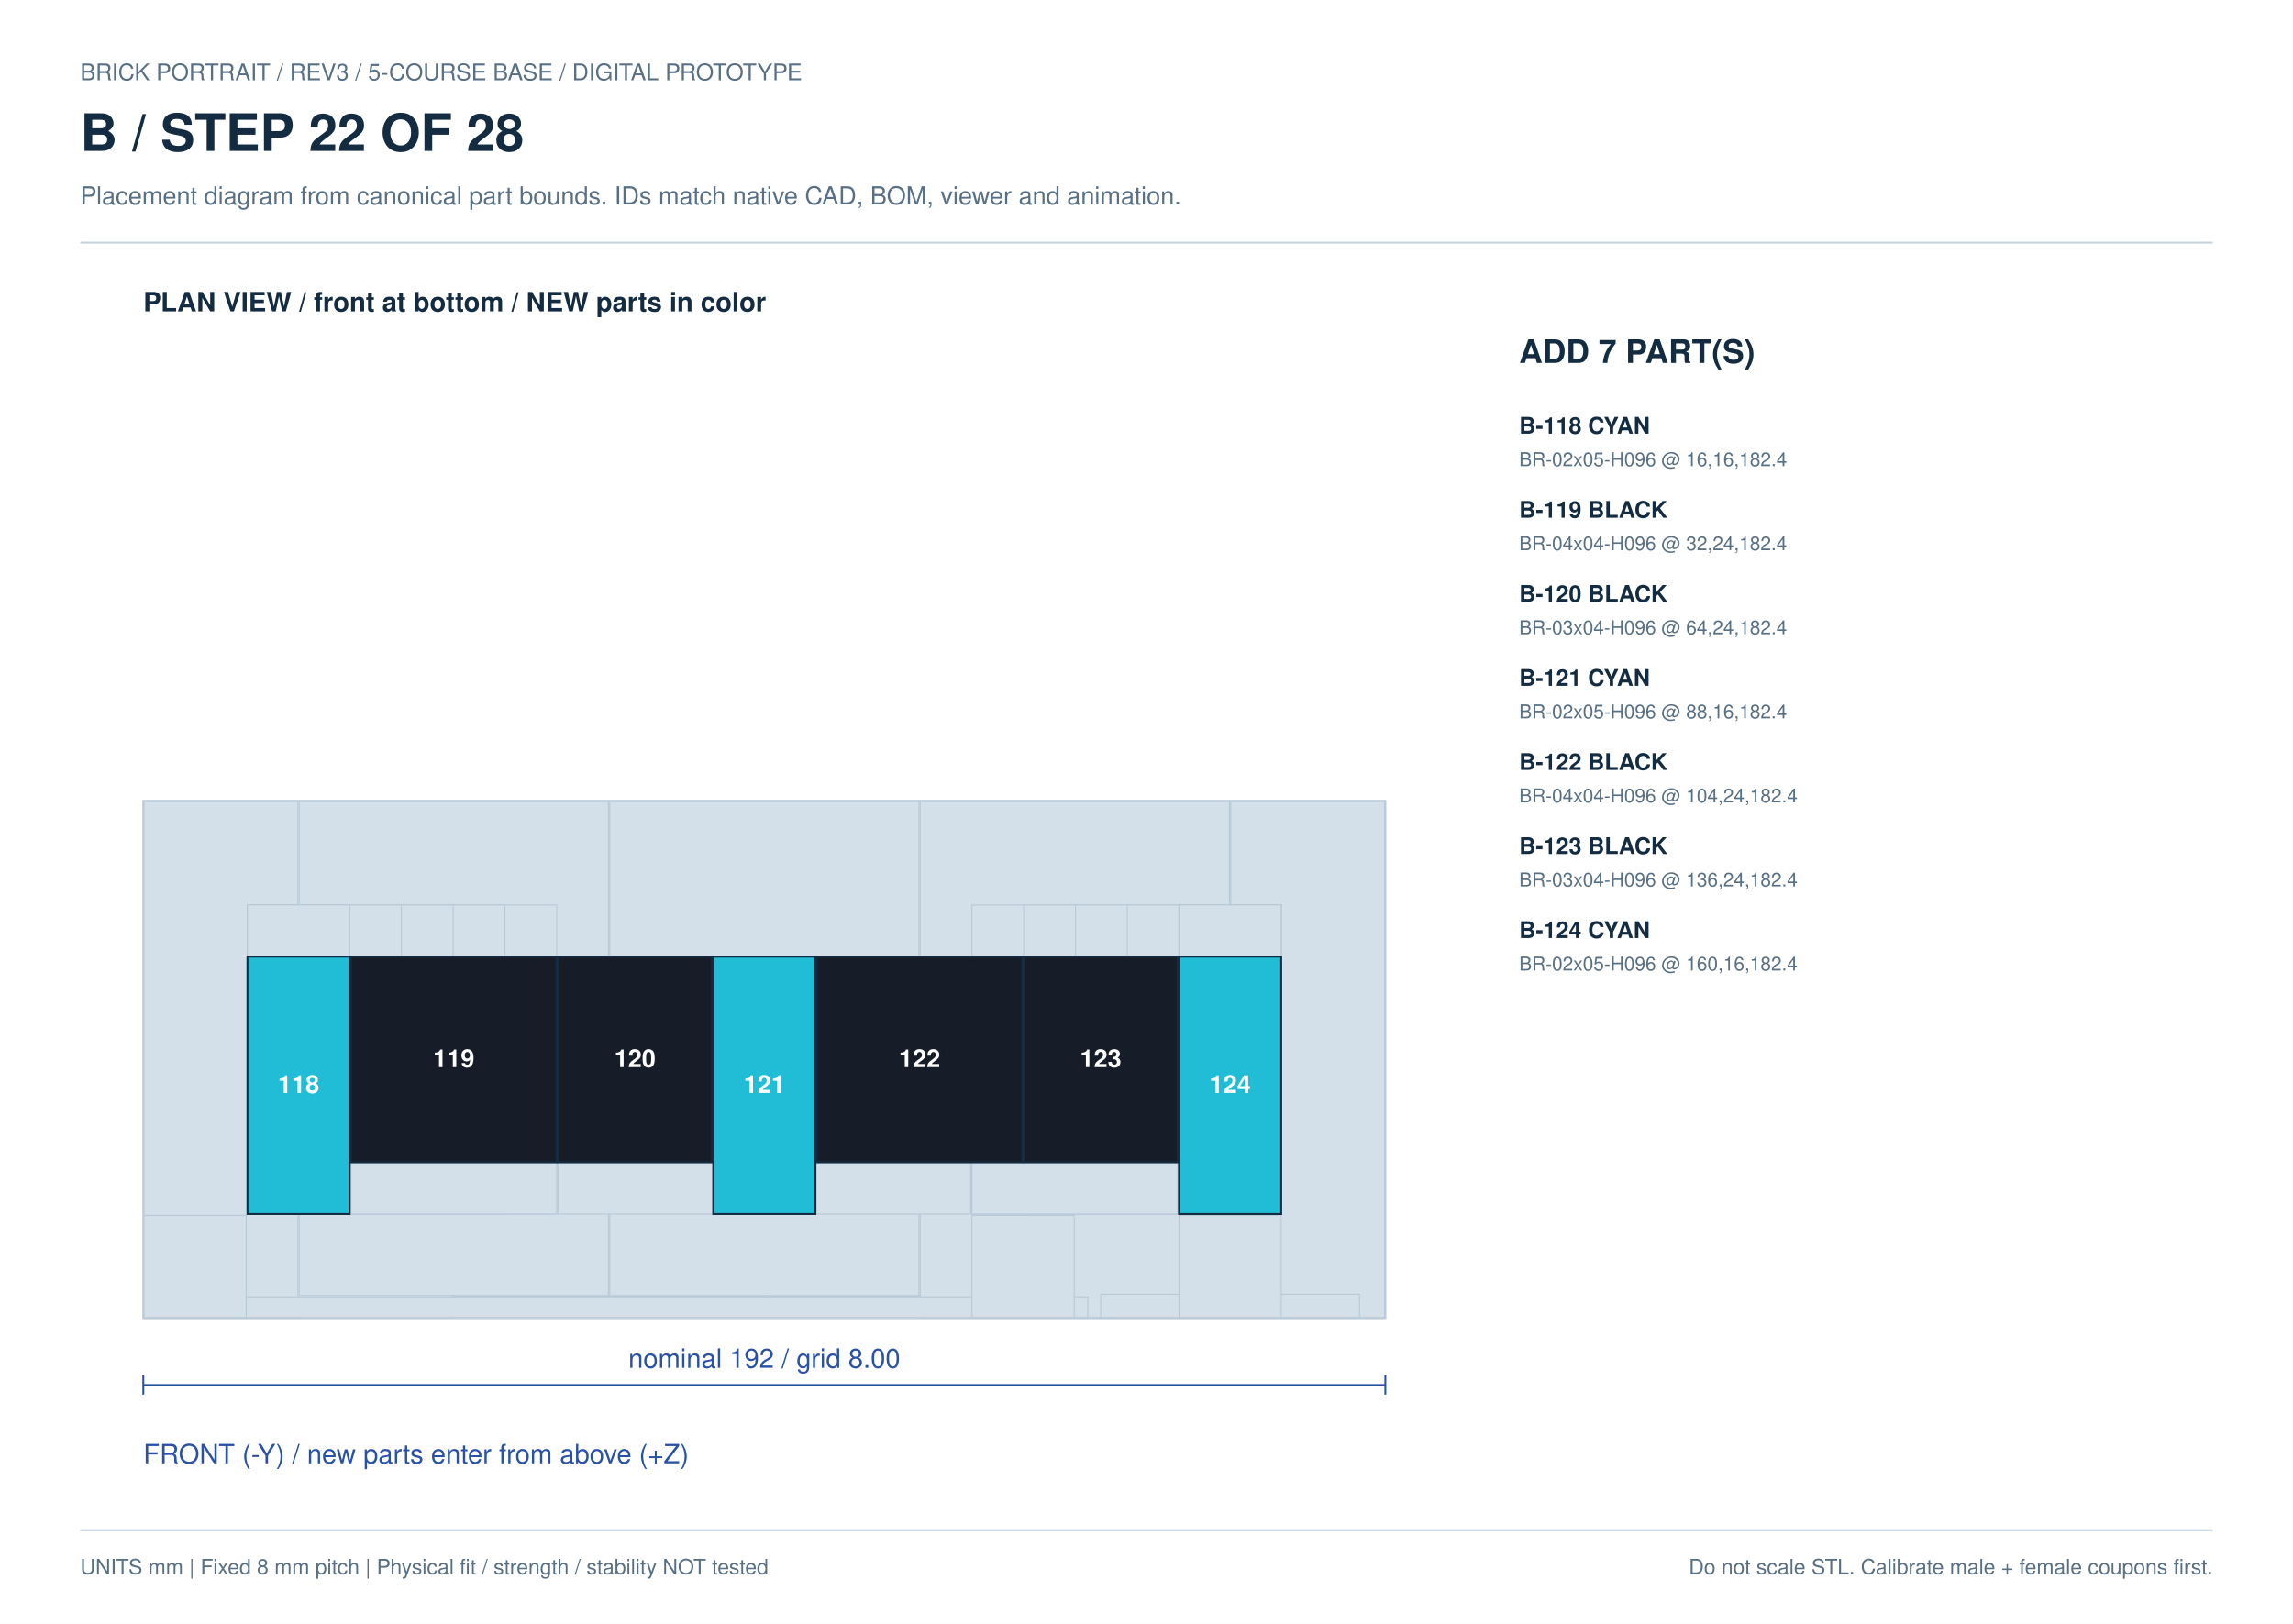
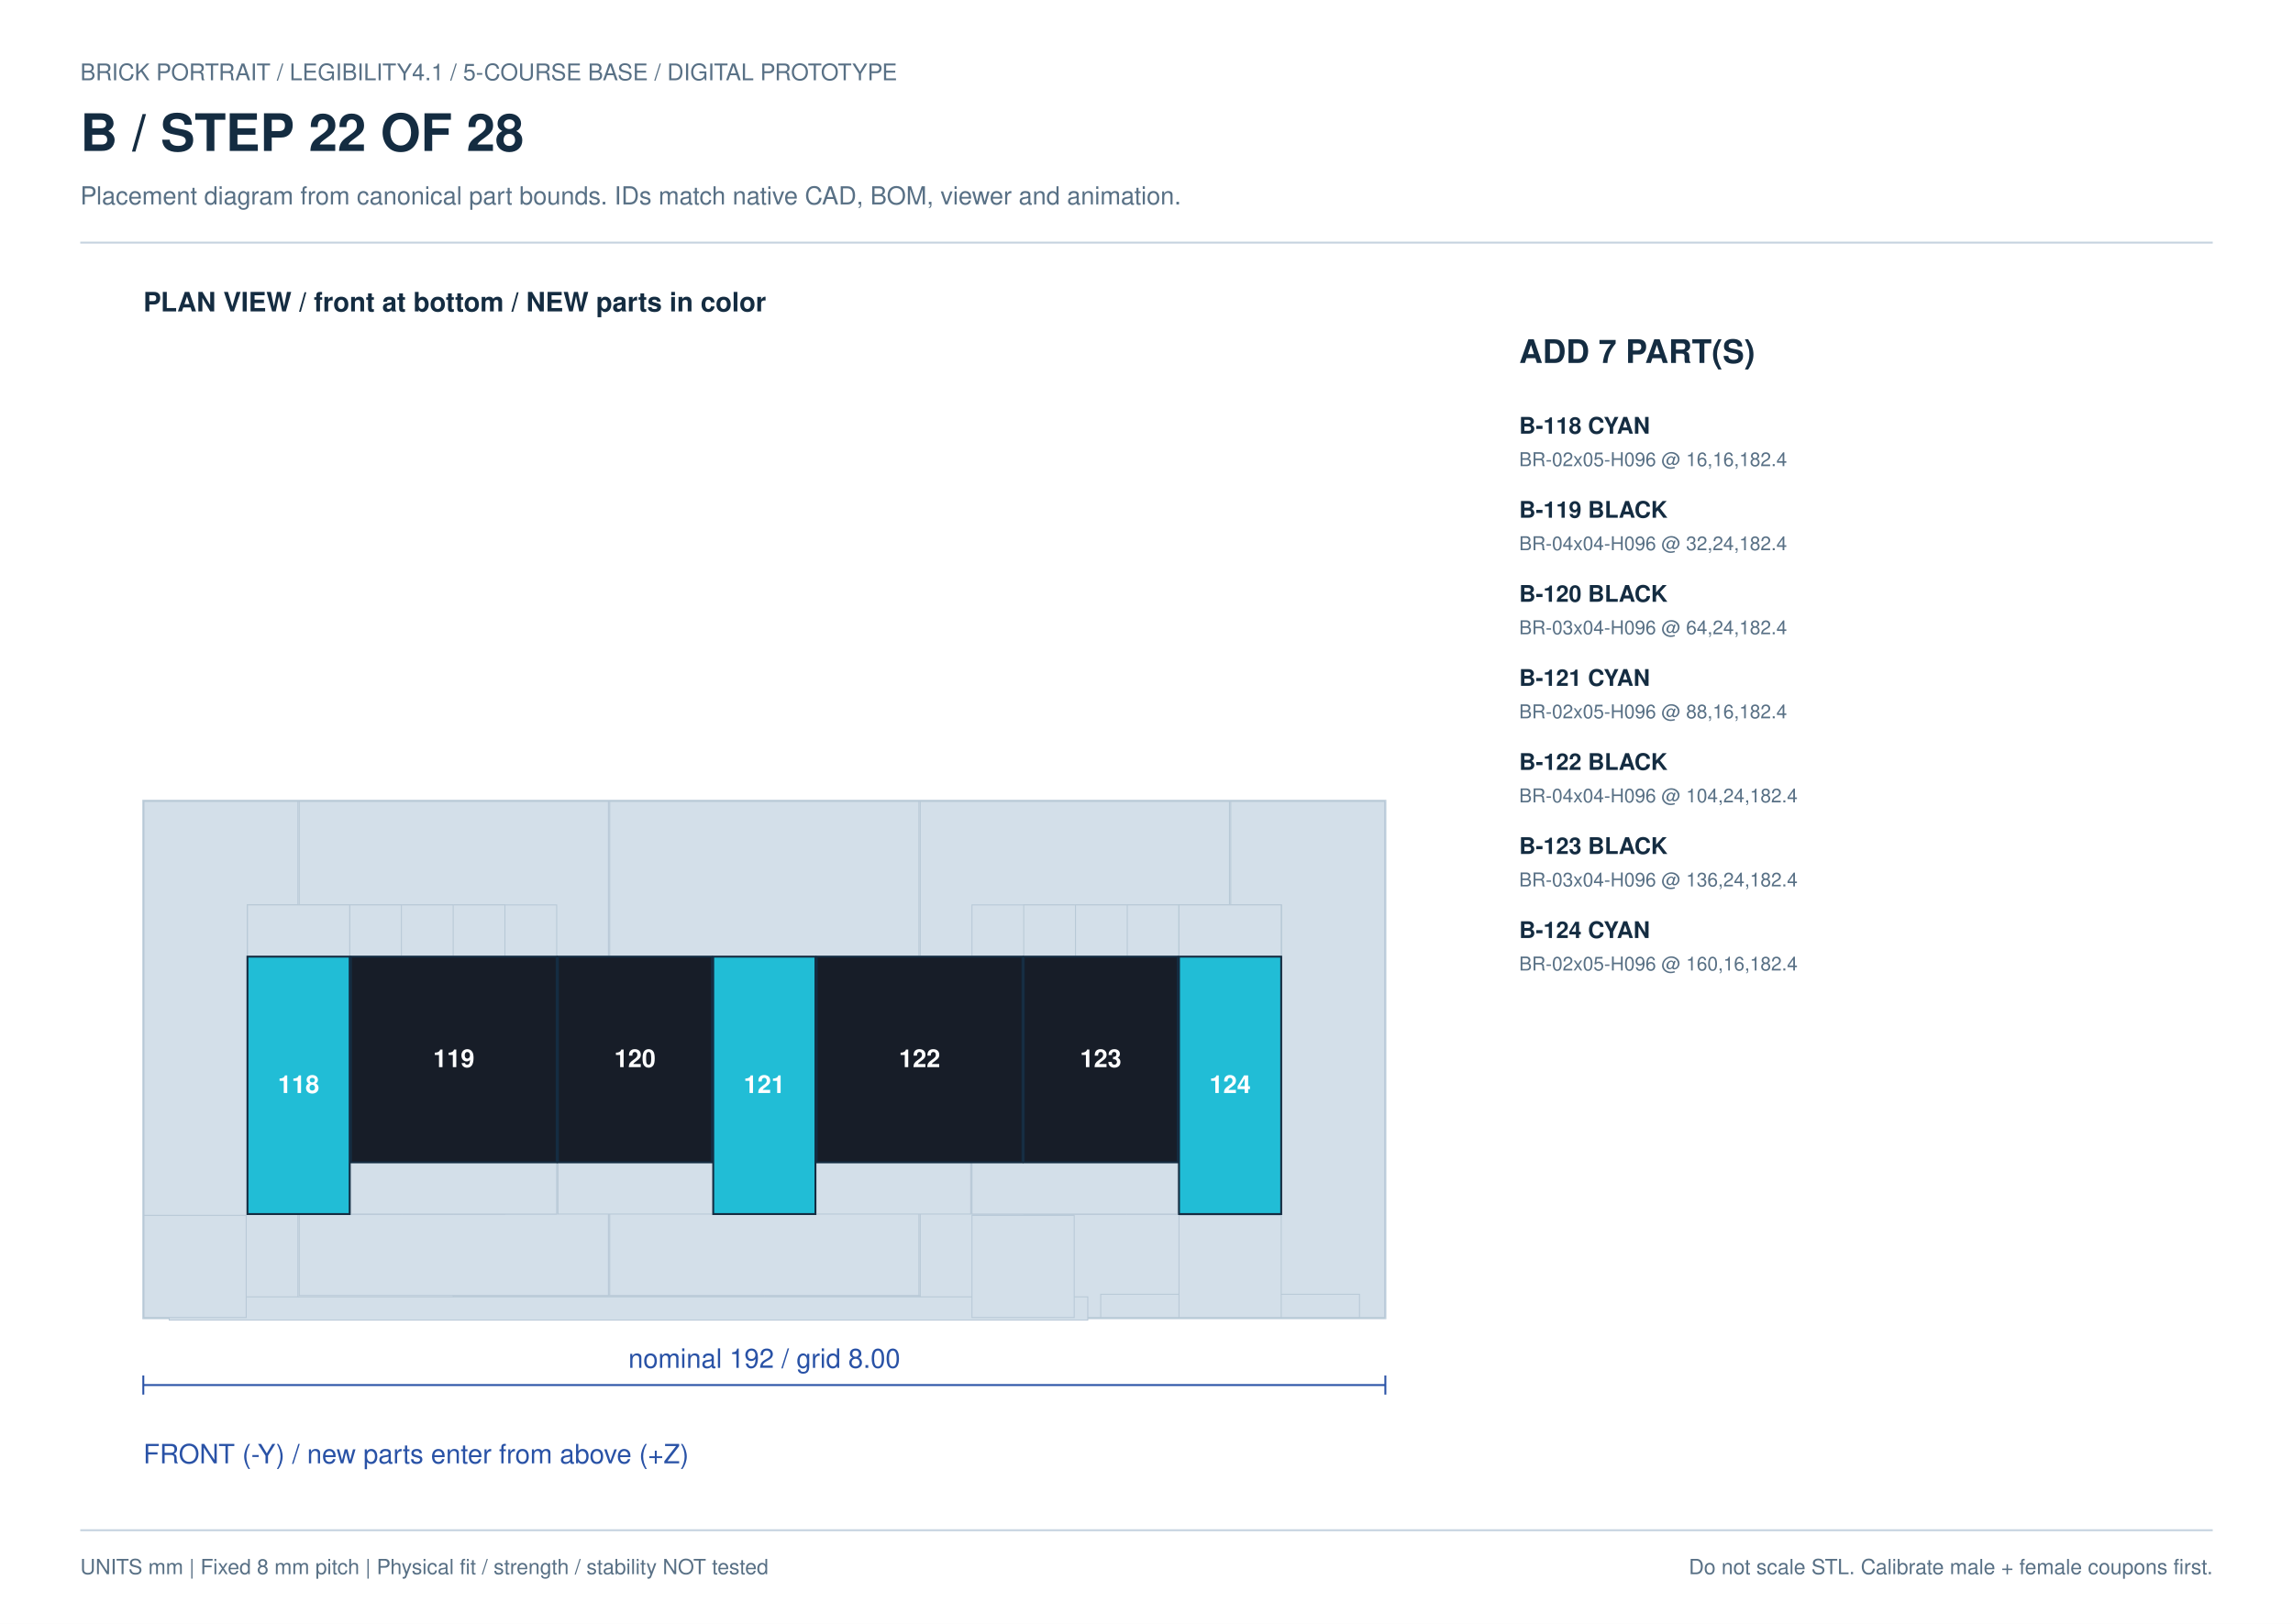
<svg xmlns="http://www.w3.org/2000/svg" width="420mm" height="297.5mm" viewBox="0 0 1200 850">
  <rect width="1200" height="850" fill="white" />
-   <text x="42" y="42" font-family="Helvetica,Arial,sans-serif" font-size="12" fill="#587085" font-weight="normal" text-anchor="start">BRICK PORTRAIT / REV3 / 5-COURSE BASE / DIGITAL PROTOTYPE</text>
+   <text x="42" y="42" font-family="Helvetica,Arial,sans-serif" font-size="12" fill="#587085" font-weight="normal" text-anchor="start">BRICK PORTRAIT / LEGIBILITY4.1 / 5-COURSE BASE / DIGITAL PROTOTYPE</text>
  <text x="42" y="79" font-family="Helvetica,Arial,sans-serif" font-size="27" fill="#142c41" font-weight="bold" text-anchor="start">B / STEP 22 OF 28</text>
  <text x="42" y="107" font-family="Helvetica,Arial,sans-serif" font-size="13" fill="#587085" font-weight="normal" text-anchor="start">Placement diagram from canonical part bounds. IDs match native CAD, BOM, viewer and animation.</text>
  <line x1="42" y1="127" x2="1158" y2="127" stroke="#c5d3df" stroke-width="1" />
  <text x="75" y="163" font-family="Helvetica,Arial,sans-serif" font-size="14" fill="#142c41" font-weight="bold" text-anchor="start">PLAN VIEW / front at bottom / NEW parts in color</text>
  <rect x="75" y="419.167" width="650.0" height="270.833" fill="#edf3f8" stroke="#b7c8d6" />
  <line x1="75.0" y1="419.167" x2="75.0" y2="690" stroke="#d0dde8" stroke-width="0.5" />
  <line x1="102.083" y1="419.167" x2="102.083" y2="690" stroke="#d0dde8" stroke-width="0.5" />
  <line x1="129.167" y1="419.167" x2="129.167" y2="690" stroke="#d0dde8" stroke-width="0.5" />
  <line x1="156.25" y1="419.167" x2="156.25" y2="690" stroke="#d0dde8" stroke-width="0.5" />
  <line x1="183.333" y1="419.167" x2="183.333" y2="690" stroke="#d0dde8" stroke-width="0.5" />
  <line x1="210.417" y1="419.167" x2="210.417" y2="690" stroke="#d0dde8" stroke-width="0.5" />
  <line x1="237.5" y1="419.167" x2="237.5" y2="690" stroke="#d0dde8" stroke-width="0.5" />
  <line x1="264.583" y1="419.167" x2="264.583" y2="690" stroke="#d0dde8" stroke-width="0.5" />
  <line x1="291.667" y1="419.167" x2="291.667" y2="690" stroke="#d0dde8" stroke-width="0.5" />
  <line x1="318.75" y1="419.167" x2="318.75" y2="690" stroke="#d0dde8" stroke-width="0.5" />
  <line x1="345.833" y1="419.167" x2="345.833" y2="690" stroke="#d0dde8" stroke-width="0.5" />
  <line x1="372.917" y1="419.167" x2="372.917" y2="690" stroke="#d0dde8" stroke-width="0.5" />
  <line x1="400.0" y1="419.167" x2="400.0" y2="690" stroke="#d0dde8" stroke-width="0.5" />
  <line x1="427.083" y1="419.167" x2="427.083" y2="690" stroke="#d0dde8" stroke-width="0.5" />
  <line x1="454.167" y1="419.167" x2="454.167" y2="690" stroke="#d0dde8" stroke-width="0.5" />
  <line x1="481.25" y1="419.167" x2="481.25" y2="690" stroke="#d0dde8" stroke-width="0.5" />
  <line x1="508.333" y1="419.167" x2="508.333" y2="690" stroke="#d0dde8" stroke-width="0.5" />
  <line x1="535.417" y1="419.167" x2="535.417" y2="690" stroke="#d0dde8" stroke-width="0.5" />
  <line x1="562.5" y1="419.167" x2="562.5" y2="690" stroke="#d0dde8" stroke-width="0.5" />
  <line x1="589.583" y1="419.167" x2="589.583" y2="690" stroke="#d0dde8" stroke-width="0.5" />
  <line x1="616.667" y1="419.167" x2="616.667" y2="690" stroke="#d0dde8" stroke-width="0.5" />
  <line x1="643.75" y1="419.167" x2="643.75" y2="690" stroke="#d0dde8" stroke-width="0.5" />
  <line x1="670.833" y1="419.167" x2="670.833" y2="690" stroke="#d0dde8" stroke-width="0.5" />
  <line x1="697.917" y1="419.167" x2="697.917" y2="690" stroke="#d0dde8" stroke-width="0.5" />
  <line x1="725.0" y1="419.167" x2="725.0" y2="690" stroke="#d0dde8" stroke-width="0.5" />
  <line x1="75" y1="690.0" x2="725.0" y2="690.0" stroke="#d0dde8" stroke-width="0.5" />
  <line x1="75" y1="662.917" x2="725.0" y2="662.917" stroke="#d0dde8" stroke-width="0.5" />
  <line x1="75" y1="635.833" x2="725.0" y2="635.833" stroke="#d0dde8" stroke-width="0.5" />
  <line x1="75" y1="608.75" x2="725.0" y2="608.75" stroke="#d0dde8" stroke-width="0.5" />
  <line x1="75" y1="581.667" x2="725.0" y2="581.667" stroke="#d0dde8" stroke-width="0.5" />
  <line x1="75" y1="554.583" x2="725.0" y2="554.583" stroke="#d0dde8" stroke-width="0.5" />
  <line x1="75" y1="527.5" x2="725.0" y2="527.5" stroke="#d0dde8" stroke-width="0.5" />
  <line x1="75" y1="500.417" x2="725.0" y2="500.417" stroke="#d0dde8" stroke-width="0.5" />
  <line x1="75" y1="473.333" x2="725.0" y2="473.333" stroke="#d0dde8" stroke-width="0.5" />
  <line x1="75" y1="446.25" x2="725.0" y2="446.25" stroke="#d0dde8" stroke-width="0.5" />
  <line x1="75" y1="419.167" x2="725.0" y2="419.167" stroke="#d0dde8" stroke-width="0.5" />
  <rect x="75.339" y="419.505" width="649.323" height="270.156" fill="#d3dfe9" stroke="#b7c8d6" stroke-width="0.5" />
  <rect x="75.339" y="419.505" width="161.823" height="270.156" fill="#d3dfe9" stroke="#b7c8d6" stroke-width="0.5" />
  <rect x="237.839" y="419.505" width="161.823" height="258.646" fill="#d3dfe9" stroke="#b7c8d6" stroke-width="0.5" />
  <rect x="400.339" y="419.505" width="161.823" height="258.646" fill="#d3dfe9" stroke="#b7c8d6" stroke-width="0.5" />
  <rect x="562.839" y="419.505" width="161.823" height="270.156" fill="#d3dfe9" stroke="#b7c8d6" stroke-width="0.5" />
  <rect x="75.339" y="419.505" width="80.573" height="270.156" fill="#d3dfe9" stroke="#b7c8d6" stroke-width="0.5" />
  <rect x="156.589" y="419.505" width="161.823" height="258.646" fill="#d3dfe9" stroke="#b7c8d6" stroke-width="0.5" />
  <rect x="319.089" y="419.505" width="161.823" height="258.646" fill="#d3dfe9" stroke="#b7c8d6" stroke-width="0.5" />
  <rect x="481.589" y="419.505" width="161.823" height="270.156" fill="#d3dfe9" stroke="#b7c8d6" stroke-width="0.5" />
  <rect x="644.089" y="419.505" width="80.573" height="270.156" fill="#d3dfe9" stroke="#b7c8d6" stroke-width="0.5" />
  <rect x="75.339" y="419.505" width="161.823" height="270.156" fill="#d3dfe9" stroke="#b7c8d6" stroke-width="0.5" />
  <rect x="237.839" y="419.505" width="161.823" height="258.646" fill="#d3dfe9" stroke="#b7c8d6" stroke-width="0.5" />
  <rect x="400.339" y="419.505" width="161.823" height="258.646" fill="#d3dfe9" stroke="#b7c8d6" stroke-width="0.5" />
  <rect x="562.839" y="419.505" width="161.823" height="270.156" fill="#d3dfe9" stroke="#b7c8d6" stroke-width="0.5" />
  <rect x="75.339" y="419.505" width="80.573" height="270.156" fill="#d3dfe9" stroke="#b7c8d6" stroke-width="0.5" />
  <rect x="156.589" y="419.505" width="161.823" height="258.646" fill="#d3dfe9" stroke="#b7c8d6" stroke-width="0.5" />
  <rect x="319.089" y="419.505" width="161.823" height="258.646" fill="#d3dfe9" stroke="#b7c8d6" stroke-width="0.5" />
  <rect x="481.589" y="419.505" width="161.823" height="270.156" fill="#d3dfe9" stroke="#b7c8d6" stroke-width="0.5" />
  <rect x="644.089" y="419.505" width="80.573" height="270.156" fill="#d3dfe9" stroke="#b7c8d6" stroke-width="0.5" />
-   <rect x="88.542" y="678.828" width="480.729" height="10.833" fill="#d3dfe9" stroke="#b7c8d6" stroke-width="0.5" />
+   <rect x="88.542" y="678.828" width="480.729" height="12.188" fill="#d3dfe9" stroke="#b7c8d6" stroke-width="0.5" />
  <rect x="576.042" y="677.474" width="135.417" height="12.188" fill="#d3dfe9" stroke="#b7c8d6" stroke-width="0.5" />
  <rect x="75.339" y="636.172" width="53.49" height="53.49" fill="#d3dfe9" stroke="#b7c8d6" stroke-width="0.5" />
  <rect x="508.672" y="636.172" width="53.49" height="53.49" fill="#d3dfe9" stroke="#b7c8d6" stroke-width="0.5" />
  <rect x="617.005" y="636.172" width="53.49" height="53.49" fill="#d3dfe9" stroke="#b7c8d6" stroke-width="0.5" />
  <rect x="264.922" y="500.755" width="107.656" height="107.656" fill="#d3dfe9" stroke="#b7c8d6" stroke-width="0.5" />
  <rect x="373.255" y="500.755" width="107.656" height="107.656" fill="#d3dfe9" stroke="#b7c8d6" stroke-width="0.5" />
  <rect x="481.589" y="500.755" width="53.49" height="107.656" fill="#d3dfe9" stroke="#b7c8d6" stroke-width="0.5" />
  <rect x="237.839" y="473.672" width="53.49" height="161.823" fill="#d3dfe9" stroke="#b7c8d6" stroke-width="0.5" />
  <rect x="292.005" y="500.755" width="53.49" height="107.656" fill="#d3dfe9" stroke="#b7c8d6" stroke-width="0.5" />
  <rect x="346.172" y="500.755" width="107.656" height="107.656" fill="#d3dfe9" stroke="#b7c8d6" stroke-width="0.5" />
  <rect x="454.505" y="500.755" width="53.49" height="107.656" fill="#d3dfe9" stroke="#b7c8d6" stroke-width="0.5" />
  <rect x="508.672" y="473.672" width="53.49" height="161.823" fill="#d3dfe9" stroke="#b7c8d6" stroke-width="0.5" />
  <rect x="210.755" y="473.672" width="53.49" height="161.823" fill="#d3dfe9" stroke="#b7c8d6" stroke-width="0.5" />
  <rect x="264.922" y="500.755" width="107.656" height="107.656" fill="#d3dfe9" stroke="#b7c8d6" stroke-width="0.5" />
  <rect x="373.255" y="500.755" width="107.656" height="107.656" fill="#d3dfe9" stroke="#b7c8d6" stroke-width="0.5" />
  <rect x="481.589" y="500.755" width="53.49" height="107.656" fill="#d3dfe9" stroke="#b7c8d6" stroke-width="0.5" />
  <rect x="535.755" y="473.672" width="53.49" height="161.823" fill="#d3dfe9" stroke="#b7c8d6" stroke-width="0.5" />
  <rect x="183.672" y="473.672" width="53.49" height="161.823" fill="#d3dfe9" stroke="#b7c8d6" stroke-width="0.5" />
  <rect x="237.839" y="500.755" width="53.49" height="107.656" fill="#d3dfe9" stroke="#b7c8d6" stroke-width="0.5" />
  <rect x="292.005" y="500.755" width="107.656" height="107.656" fill="#d3dfe9" stroke="#b7c8d6" stroke-width="0.5" />
  <rect x="400.339" y="500.755" width="107.656" height="107.656" fill="#d3dfe9" stroke="#b7c8d6" stroke-width="0.5" />
  <rect x="508.672" y="500.755" width="53.49" height="107.656" fill="#d3dfe9" stroke="#b7c8d6" stroke-width="0.5" />
  <rect x="562.839" y="473.672" width="53.49" height="161.823" fill="#d3dfe9" stroke="#b7c8d6" stroke-width="0.5" />
  <rect x="156.589" y="473.672" width="53.49" height="161.823" fill="#d3dfe9" stroke="#b7c8d6" stroke-width="0.5" />
  <rect x="210.755" y="500.755" width="107.656" height="107.656" fill="#d3dfe9" stroke="#b7c8d6" stroke-width="0.5" />
  <rect x="319.089" y="500.755" width="26.406" height="107.656" fill="#d3dfe9" stroke="#b7c8d6" stroke-width="0.5" />
  <rect x="346.172" y="500.755" width="107.656" height="107.656" fill="#d3dfe9" stroke="#b7c8d6" stroke-width="0.5" />
  <rect x="454.505" y="500.755" width="26.406" height="107.656" fill="#d3dfe9" stroke="#b7c8d6" stroke-width="0.5" />
  <rect x="481.589" y="500.755" width="107.656" height="107.656" fill="#d3dfe9" stroke="#b7c8d6" stroke-width="0.5" />
  <rect x="589.922" y="473.672" width="53.49" height="161.823" fill="#d3dfe9" stroke="#b7c8d6" stroke-width="0.5" />
  <rect x="129.505" y="473.672" width="53.49" height="161.823" fill="#d3dfe9" stroke="#b7c8d6" stroke-width="0.5" />
  <rect x="183.672" y="500.755" width="53.49" height="107.656" fill="#d3dfe9" stroke="#b7c8d6" stroke-width="0.5" />
  <rect x="237.839" y="500.755" width="80.573" height="107.656" fill="#d3dfe9" stroke="#b7c8d6" stroke-width="0.5" />
  <rect x="319.089" y="500.755" width="26.406" height="107.656" fill="#d3dfe9" stroke="#b7c8d6" stroke-width="0.5" />
  <rect x="346.172" y="500.755" width="53.49" height="107.656" fill="#d3dfe9" stroke="#b7c8d6" stroke-width="0.5" />
  <rect x="400.339" y="500.755" width="53.49" height="107.656" fill="#d3dfe9" stroke="#b7c8d6" stroke-width="0.5" />
  <rect x="454.505" y="500.755" width="26.406" height="107.656" fill="#d3dfe9" stroke="#b7c8d6" stroke-width="0.5" />
  <rect x="481.589" y="500.755" width="53.49" height="107.656" fill="#d3dfe9" stroke="#b7c8d6" stroke-width="0.5" />
  <rect x="535.755" y="500.755" width="80.573" height="107.656" fill="#d3dfe9" stroke="#b7c8d6" stroke-width="0.5" />
  <rect x="617.005" y="473.672" width="53.49" height="161.823" fill="#d3dfe9" stroke="#b7c8d6" stroke-width="0.5" />
  <rect x="129.505" y="473.672" width="53.49" height="161.823" fill="#d3dfe9" stroke="#b7c8d6" stroke-width="0.5" />
  <rect x="183.672" y="500.755" width="134.74" height="107.656" fill="#d3dfe9" stroke="#b7c8d6" stroke-width="0.5" />
  <rect x="319.089" y="500.755" width="26.406" height="107.656" fill="#d3dfe9" stroke="#b7c8d6" stroke-width="0.5" />
  <rect x="346.172" y="500.755" width="107.656" height="107.656" fill="#d3dfe9" stroke="#b7c8d6" stroke-width="0.5" />
  <rect x="454.505" y="500.755" width="26.406" height="107.656" fill="#d3dfe9" stroke="#b7c8d6" stroke-width="0.5" />
  <rect x="481.589" y="500.755" width="134.74" height="107.656" fill="#d3dfe9" stroke="#b7c8d6" stroke-width="0.5" />
  <rect x="617.005" y="473.672" width="53.49" height="161.823" fill="#d3dfe9" stroke="#b7c8d6" stroke-width="0.5" />
  <rect x="129.505" y="473.672" width="53.49" height="161.823" fill="#d3dfe9" stroke="#b7c8d6" stroke-width="0.5" />
  <rect x="183.672" y="500.755" width="53.49" height="107.656" fill="#d3dfe9" stroke="#b7c8d6" stroke-width="0.5" />
  <rect x="237.839" y="500.755" width="80.573" height="107.656" fill="#d3dfe9" stroke="#b7c8d6" stroke-width="0.5" />
  <rect x="319.089" y="500.755" width="26.406" height="107.656" fill="#d3dfe9" stroke="#b7c8d6" stroke-width="0.5" />
  <rect x="346.172" y="500.755" width="53.49" height="107.656" fill="#d3dfe9" stroke="#b7c8d6" stroke-width="0.5" />
  <rect x="400.339" y="500.755" width="53.49" height="107.656" fill="#d3dfe9" stroke="#b7c8d6" stroke-width="0.5" />
  <rect x="454.505" y="500.755" width="26.406" height="107.656" fill="#d3dfe9" stroke="#b7c8d6" stroke-width="0.5" />
  <rect x="481.589" y="500.755" width="53.49" height="107.656" fill="#d3dfe9" stroke="#b7c8d6" stroke-width="0.5" />
  <rect x="535.755" y="500.755" width="80.573" height="107.656" fill="#d3dfe9" stroke="#b7c8d6" stroke-width="0.5" />
  <rect x="617.005" y="473.672" width="53.49" height="161.823" fill="#d3dfe9" stroke="#b7c8d6" stroke-width="0.5" />
  <rect x="129.505" y="473.672" width="53.49" height="161.823" fill="#d3dfe9" stroke="#b7c8d6" stroke-width="0.5" />
  <rect x="183.672" y="500.755" width="107.656" height="107.656" fill="#d3dfe9" stroke="#b7c8d6" stroke-width="0.5" />
  <rect x="292.005" y="500.755" width="107.656" height="107.656" fill="#d3dfe9" stroke="#b7c8d6" stroke-width="0.5" />
  <rect x="400.339" y="500.755" width="107.656" height="107.656" fill="#d3dfe9" stroke="#b7c8d6" stroke-width="0.5" />
  <rect x="508.672" y="500.755" width="107.656" height="107.656" fill="#d3dfe9" stroke="#b7c8d6" stroke-width="0.5" />
  <rect x="617.005" y="473.672" width="53.49" height="161.823" fill="#d3dfe9" stroke="#b7c8d6" stroke-width="0.5" />
  <rect x="129.505" y="500.755" width="53.49" height="134.74" fill="#d3dfe9" stroke="#b7c8d6" stroke-width="0.5" />
  <rect x="183.672" y="500.755" width="107.656" height="134.74" fill="#d3dfe9" stroke="#b7c8d6" stroke-width="0.5" />
  <rect x="292.005" y="500.755" width="107.656" height="134.74" fill="#d3dfe9" stroke="#b7c8d6" stroke-width="0.5" />
  <rect x="400.339" y="500.755" width="107.656" height="134.74" fill="#d3dfe9" stroke="#b7c8d6" stroke-width="0.5" />
  <rect x="508.672" y="500.755" width="107.656" height="134.74" fill="#d3dfe9" stroke="#b7c8d6" stroke-width="0.5" />
  <rect x="617.005" y="500.755" width="53.49" height="134.74" fill="#d3dfe9" stroke="#b7c8d6" stroke-width="0.5" />
  <rect x="129.505" y="500.755" width="53.49" height="134.74" fill="#d3dfe9" stroke="#b7c8d6" stroke-width="0.5" />
  <rect x="183.672" y="500.755" width="107.656" height="107.656" fill="#d3dfe9" stroke="#b7c8d6" stroke-width="0.5" />
  <rect x="292.005" y="500.755" width="80.573" height="107.656" fill="#d3dfe9" stroke="#b7c8d6" stroke-width="0.5" />
  <rect x="373.255" y="500.755" width="53.49" height="134.74" fill="#d3dfe9" stroke="#b7c8d6" stroke-width="0.5" />
  <rect x="427.422" y="500.755" width="107.656" height="107.656" fill="#d3dfe9" stroke="#b7c8d6" stroke-width="0.5" />
  <rect x="535.755" y="500.755" width="80.573" height="107.656" fill="#d3dfe9" stroke="#b7c8d6" stroke-width="0.5" />
  <rect x="617.005" y="500.755" width="53.49" height="134.74" fill="#d3dfe9" stroke="#b7c8d6" stroke-width="0.5" />
  <rect x="129.505" y="500.755" width="53.49" height="134.74" fill="#d3dfe9" stroke="#b7c8d6" stroke-width="0.5" />
  <rect x="183.672" y="500.755" width="53.49" height="107.656" fill="#d3dfe9" stroke="#b7c8d6" stroke-width="0.5" />
  <rect x="237.839" y="500.755" width="134.74" height="107.656" fill="#d3dfe9" stroke="#b7c8d6" stroke-width="0.5" />
  <rect x="373.255" y="500.755" width="53.49" height="134.74" fill="#d3dfe9" stroke="#b7c8d6" stroke-width="0.5" />
  <rect x="427.422" y="500.755" width="53.49" height="107.656" fill="#d3dfe9" stroke="#b7c8d6" stroke-width="0.5" />
  <rect x="481.589" y="500.755" width="134.74" height="107.656" fill="#d3dfe9" stroke="#b7c8d6" stroke-width="0.5" />
  <rect x="617.005" y="500.755" width="53.49" height="134.74" fill="#d3dfe9" stroke="#b7c8d6" stroke-width="0.5" />
  <rect x="129.505" y="500.755" width="53.49" height="134.74" fill="#d3dfe9" stroke="#b7c8d6" stroke-width="0.5" />
  <rect x="183.672" y="500.755" width="107.656" height="107.656" fill="#d3dfe9" stroke="#b7c8d6" stroke-width="0.5" />
  <rect x="292.005" y="500.755" width="80.573" height="107.656" fill="#d3dfe9" stroke="#b7c8d6" stroke-width="0.5" />
  <rect x="373.255" y="500.755" width="53.49" height="134.74" fill="#d3dfe9" stroke="#b7c8d6" stroke-width="0.5" />
  <rect x="427.422" y="500.755" width="107.656" height="107.656" fill="#d3dfe9" stroke="#b7c8d6" stroke-width="0.5" />
  <rect x="535.755" y="500.755" width="80.573" height="107.656" fill="#d3dfe9" stroke="#b7c8d6" stroke-width="0.5" />
  <rect x="617.005" y="500.755" width="53.49" height="134.74" fill="#d3dfe9" stroke="#b7c8d6" stroke-width="0.5" />
  <rect x="129.505" y="500.755" width="53.49" height="134.74" fill="#d3dfe9" stroke="#b7c8d6" stroke-width="0.5" />
  <rect x="183.672" y="500.755" width="53.49" height="107.656" fill="#d3dfe9" stroke="#b7c8d6" stroke-width="0.5" />
  <rect x="237.839" y="500.755" width="134.74" height="107.656" fill="#d3dfe9" stroke="#b7c8d6" stroke-width="0.5" />
  <rect x="373.255" y="500.755" width="53.49" height="134.74" fill="#d3dfe9" stroke="#b7c8d6" stroke-width="0.5" />
  <rect x="427.422" y="500.755" width="53.49" height="107.656" fill="#d3dfe9" stroke="#b7c8d6" stroke-width="0.5" />
  <rect x="481.589" y="500.755" width="134.74" height="107.656" fill="#d3dfe9" stroke="#b7c8d6" stroke-width="0.5" />
  <rect x="617.005" y="500.755" width="53.49" height="134.74" fill="#d3dfe9" stroke="#b7c8d6" stroke-width="0.5" />
  <rect x="129.505" y="500.755" width="53.49" height="134.74" fill="#21bdd6" stroke="#142c41" stroke-width="1" />
  <text x="156.25" y="572.125" font-family="Helvetica,Arial,sans-serif" font-size="13" fill="white" font-weight="bold" text-anchor="middle">118</text>
  <rect x="183.672" y="500.755" width="107.656" height="107.656" fill="#171d28" stroke="#142c41" stroke-width="1" />
  <text x="237.5" y="558.583" font-family="Helvetica,Arial,sans-serif" font-size="13" fill="white" font-weight="bold" text-anchor="middle">119</text>
  <rect x="292.005" y="500.755" width="80.573" height="107.656" fill="#171d28" stroke="#142c41" stroke-width="1" />
  <text x="332.292" y="558.583" font-family="Helvetica,Arial,sans-serif" font-size="13" fill="white" font-weight="bold" text-anchor="middle">120</text>
  <rect x="373.255" y="500.755" width="53.49" height="134.74" fill="#21bdd6" stroke="#142c41" stroke-width="1" />
  <text x="400.0" y="572.125" font-family="Helvetica,Arial,sans-serif" font-size="13" fill="white" font-weight="bold" text-anchor="middle">121</text>
  <rect x="427.422" y="500.755" width="107.656" height="107.656" fill="#171d28" stroke="#142c41" stroke-width="1" />
  <text x="481.25" y="558.583" font-family="Helvetica,Arial,sans-serif" font-size="13" fill="white" font-weight="bold" text-anchor="middle">122</text>
  <rect x="535.755" y="500.755" width="80.573" height="107.656" fill="#171d28" stroke="#142c41" stroke-width="1" />
  <text x="576.042" y="558.583" font-family="Helvetica,Arial,sans-serif" font-size="13" fill="white" font-weight="bold" text-anchor="middle">123</text>
  <rect x="617.005" y="500.755" width="53.49" height="134.74" fill="#21bdd6" stroke="#142c41" stroke-width="1" />
  <text x="643.75" y="572.125" font-family="Helvetica,Arial,sans-serif" font-size="13" fill="white" font-weight="bold" text-anchor="middle">124</text>
  <line x1="75" y1="725" x2="725.0" y2="725" stroke="#2952a6" stroke-width="1" />
  <line x1="75" y1="720" x2="75" y2="730" stroke="#2952a6" stroke-width="1" />
  <line x1="725.0" y1="720" x2="725.0" y2="730" stroke="#2952a6" stroke-width="1" />
  <text x="400.0" y="716" font-family="Helvetica,Arial,sans-serif" font-size="14" fill="#2952a6" font-weight="normal" text-anchor="middle">nominal 192 / grid 8.00</text>
  <text x="75" y="766" font-family="Helvetica,Arial,sans-serif" font-size="14" fill="#2952a6" font-weight="normal" text-anchor="start">FRONT (-Y)  /  new parts enter from above (+Z)</text>
  <text x="795" y="190" font-family="Helvetica,Arial,sans-serif" font-size="17" fill="#142c41" font-weight="bold" text-anchor="start">ADD 7 PART(S)</text>
  <text x="795" y="227" font-family="Helvetica,Arial,sans-serif" font-size="12" fill="#142c41" font-weight="bold" text-anchor="start">B-118  CYAN</text>
  <text x="795" y="244" font-family="Helvetica,Arial,sans-serif" font-size="10" fill="#587085" font-weight="normal" text-anchor="start">BR-02x05-H096  @ 16,16,182.4</text>
  <text x="795" y="271" font-family="Helvetica,Arial,sans-serif" font-size="12" fill="#142c41" font-weight="bold" text-anchor="start">B-119  BLACK</text>
  <text x="795" y="288" font-family="Helvetica,Arial,sans-serif" font-size="10" fill="#587085" font-weight="normal" text-anchor="start">BR-04x04-H096  @ 32,24,182.4</text>
  <text x="795" y="315" font-family="Helvetica,Arial,sans-serif" font-size="12" fill="#142c41" font-weight="bold" text-anchor="start">B-120  BLACK</text>
  <text x="795" y="332" font-family="Helvetica,Arial,sans-serif" font-size="10" fill="#587085" font-weight="normal" text-anchor="start">BR-03x04-H096  @ 64,24,182.4</text>
  <text x="795" y="359" font-family="Helvetica,Arial,sans-serif" font-size="12" fill="#142c41" font-weight="bold" text-anchor="start">B-121  CYAN</text>
  <text x="795" y="376" font-family="Helvetica,Arial,sans-serif" font-size="10" fill="#587085" font-weight="normal" text-anchor="start">BR-02x05-H096  @ 88,16,182.4</text>
  <text x="795" y="403" font-family="Helvetica,Arial,sans-serif" font-size="12" fill="#142c41" font-weight="bold" text-anchor="start">B-122  BLACK</text>
  <text x="795" y="420" font-family="Helvetica,Arial,sans-serif" font-size="10" fill="#587085" font-weight="normal" text-anchor="start">BR-04x04-H096  @ 104,24,182.4</text>
  <text x="795" y="447" font-family="Helvetica,Arial,sans-serif" font-size="12" fill="#142c41" font-weight="bold" text-anchor="start">B-123  BLACK</text>
  <text x="795" y="464" font-family="Helvetica,Arial,sans-serif" font-size="10" fill="#587085" font-weight="normal" text-anchor="start">BR-03x04-H096  @ 136,24,182.4</text>
  <text x="795" y="491" font-family="Helvetica,Arial,sans-serif" font-size="12" fill="#142c41" font-weight="bold" text-anchor="start">B-124  CYAN</text>
  <text x="795" y="508" font-family="Helvetica,Arial,sans-serif" font-size="10" fill="#587085" font-weight="normal" text-anchor="start">BR-02x05-H096  @ 160,16,182.4</text>
  <line x1="42" y1="801" x2="1158" y2="801" stroke="#c5d3df" stroke-width="1" />
  <text x="42" y="824" font-family="Helvetica,Arial,sans-serif" font-size="11" fill="#587085" font-weight="normal" text-anchor="start">UNITS mm | Fixed 8 mm pitch | Physical fit / strength / stability NOT tested</text>
  <text x="1158" y="824" font-family="Helvetica,Arial,sans-serif" font-size="11" fill="#587085" font-weight="normal" text-anchor="end">Do not scale STL. Calibrate male + female coupons first.</text>
</svg>
